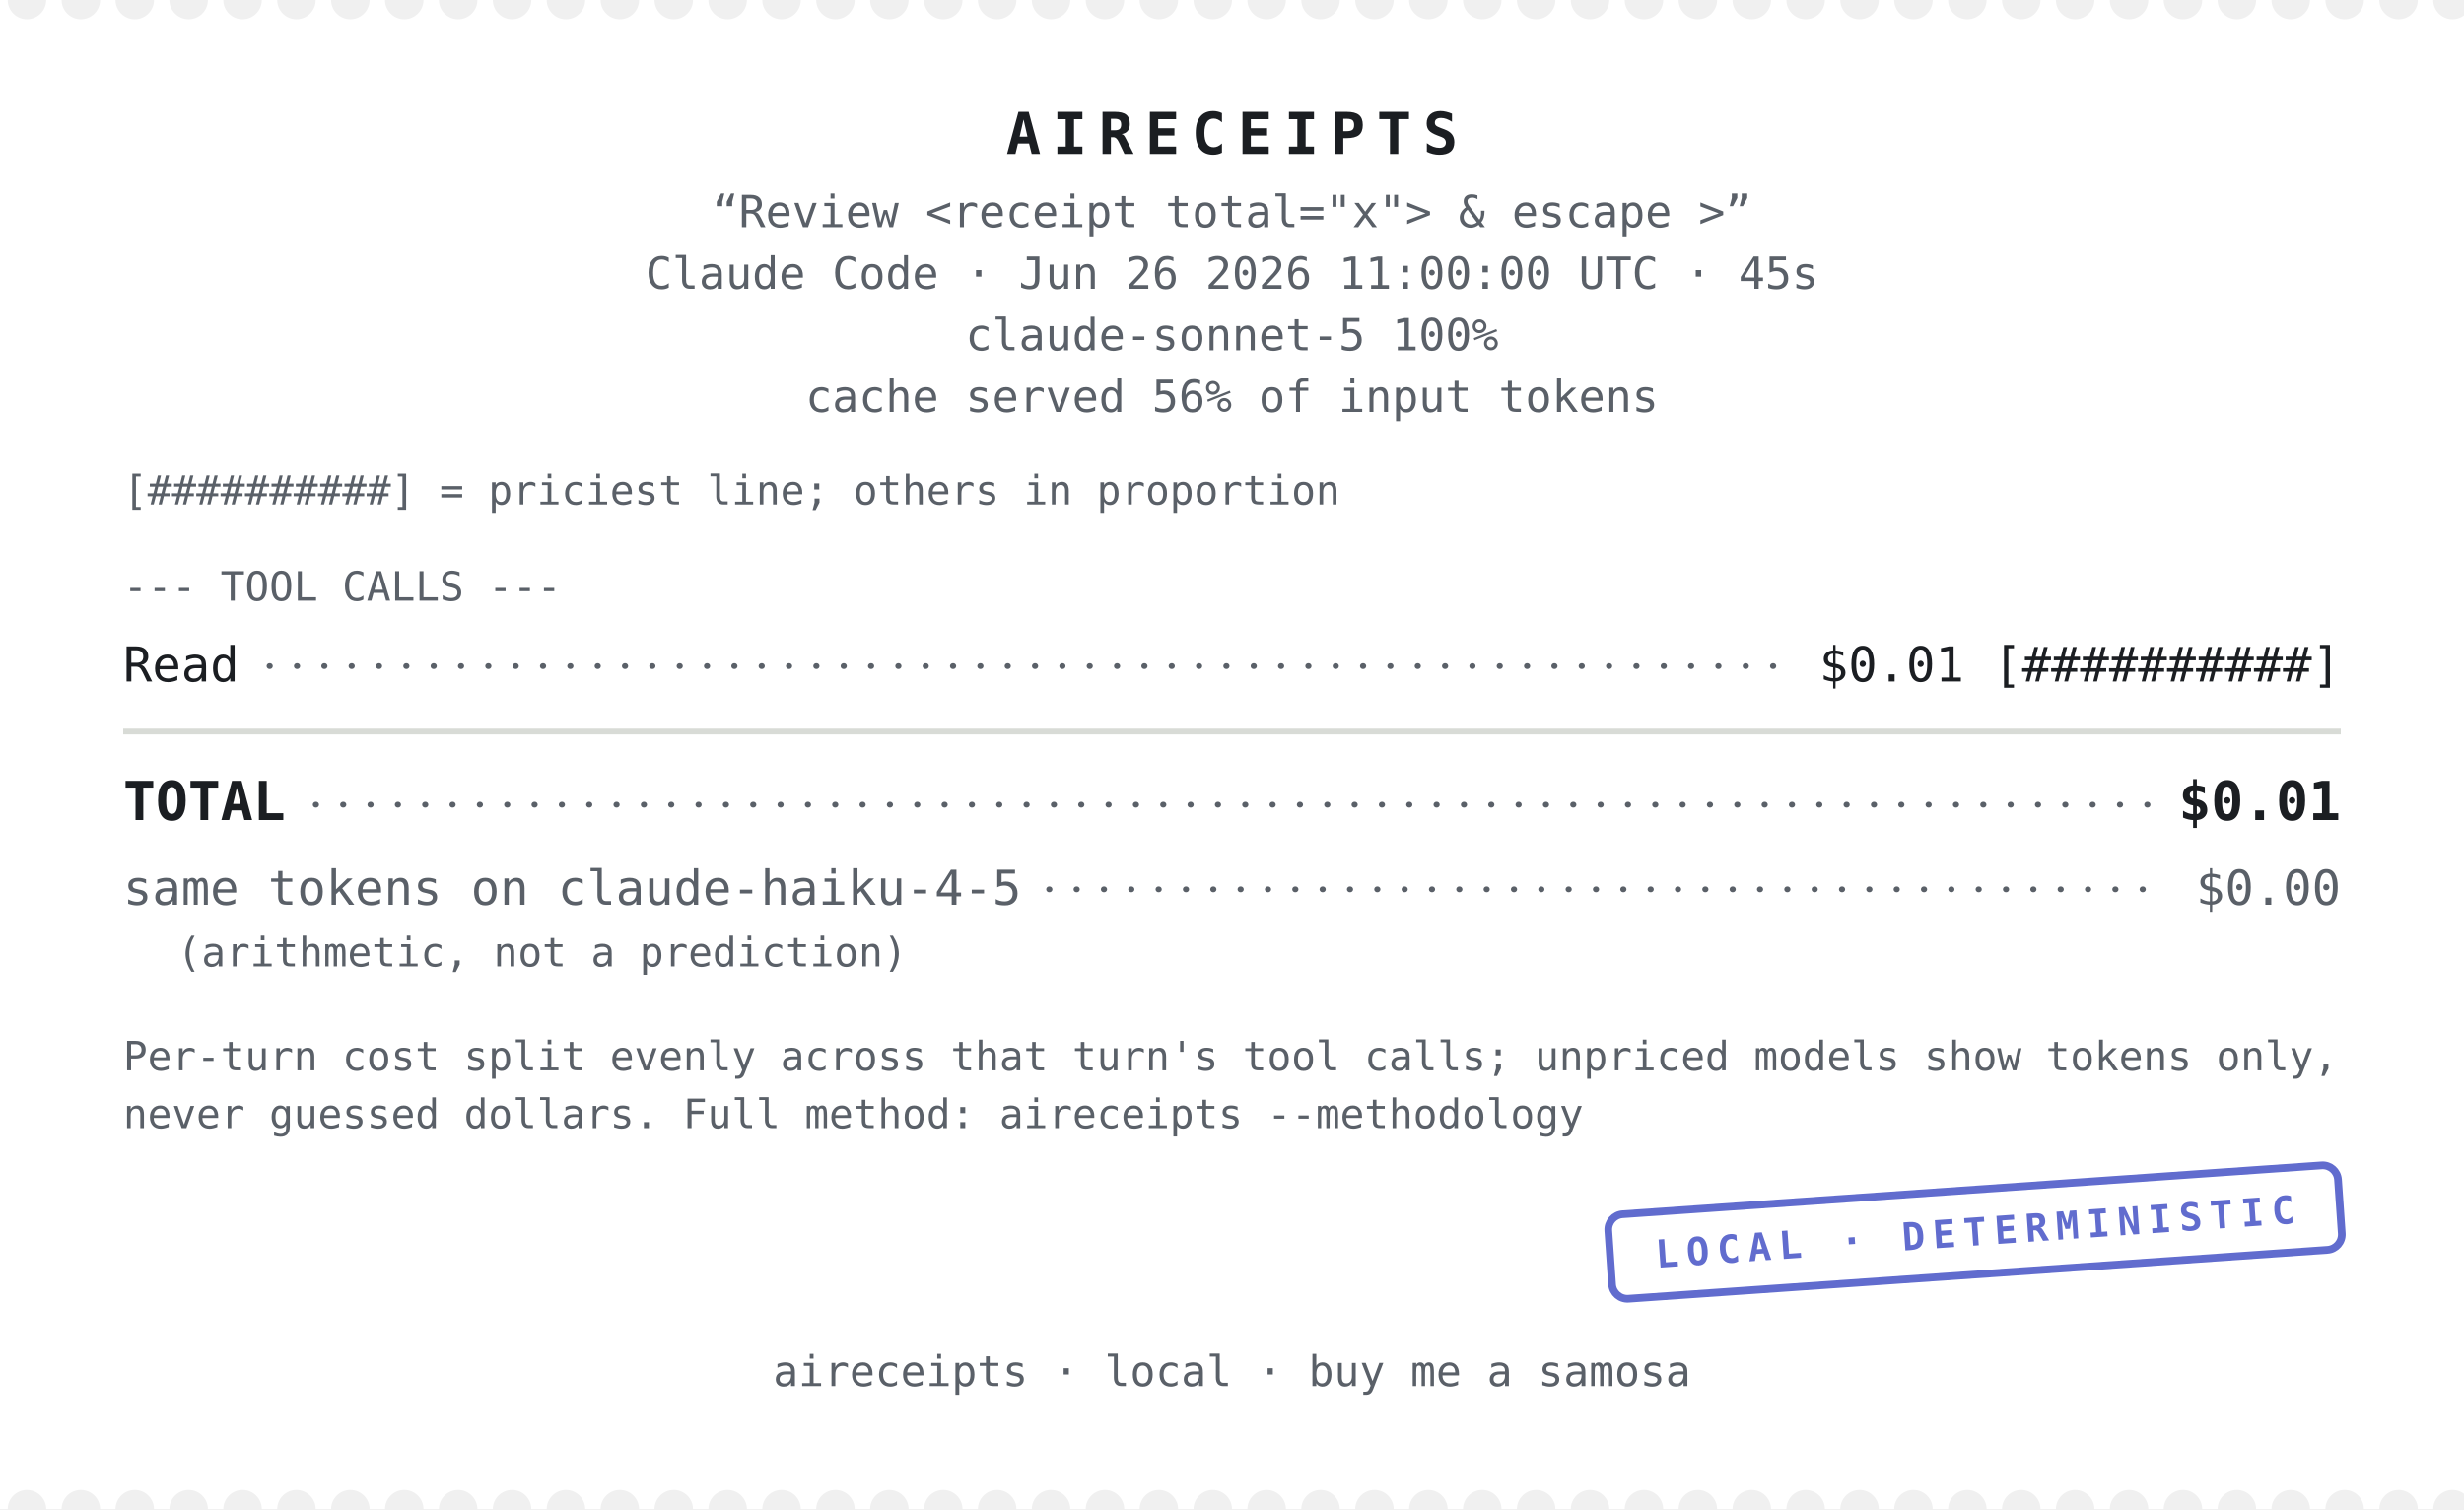
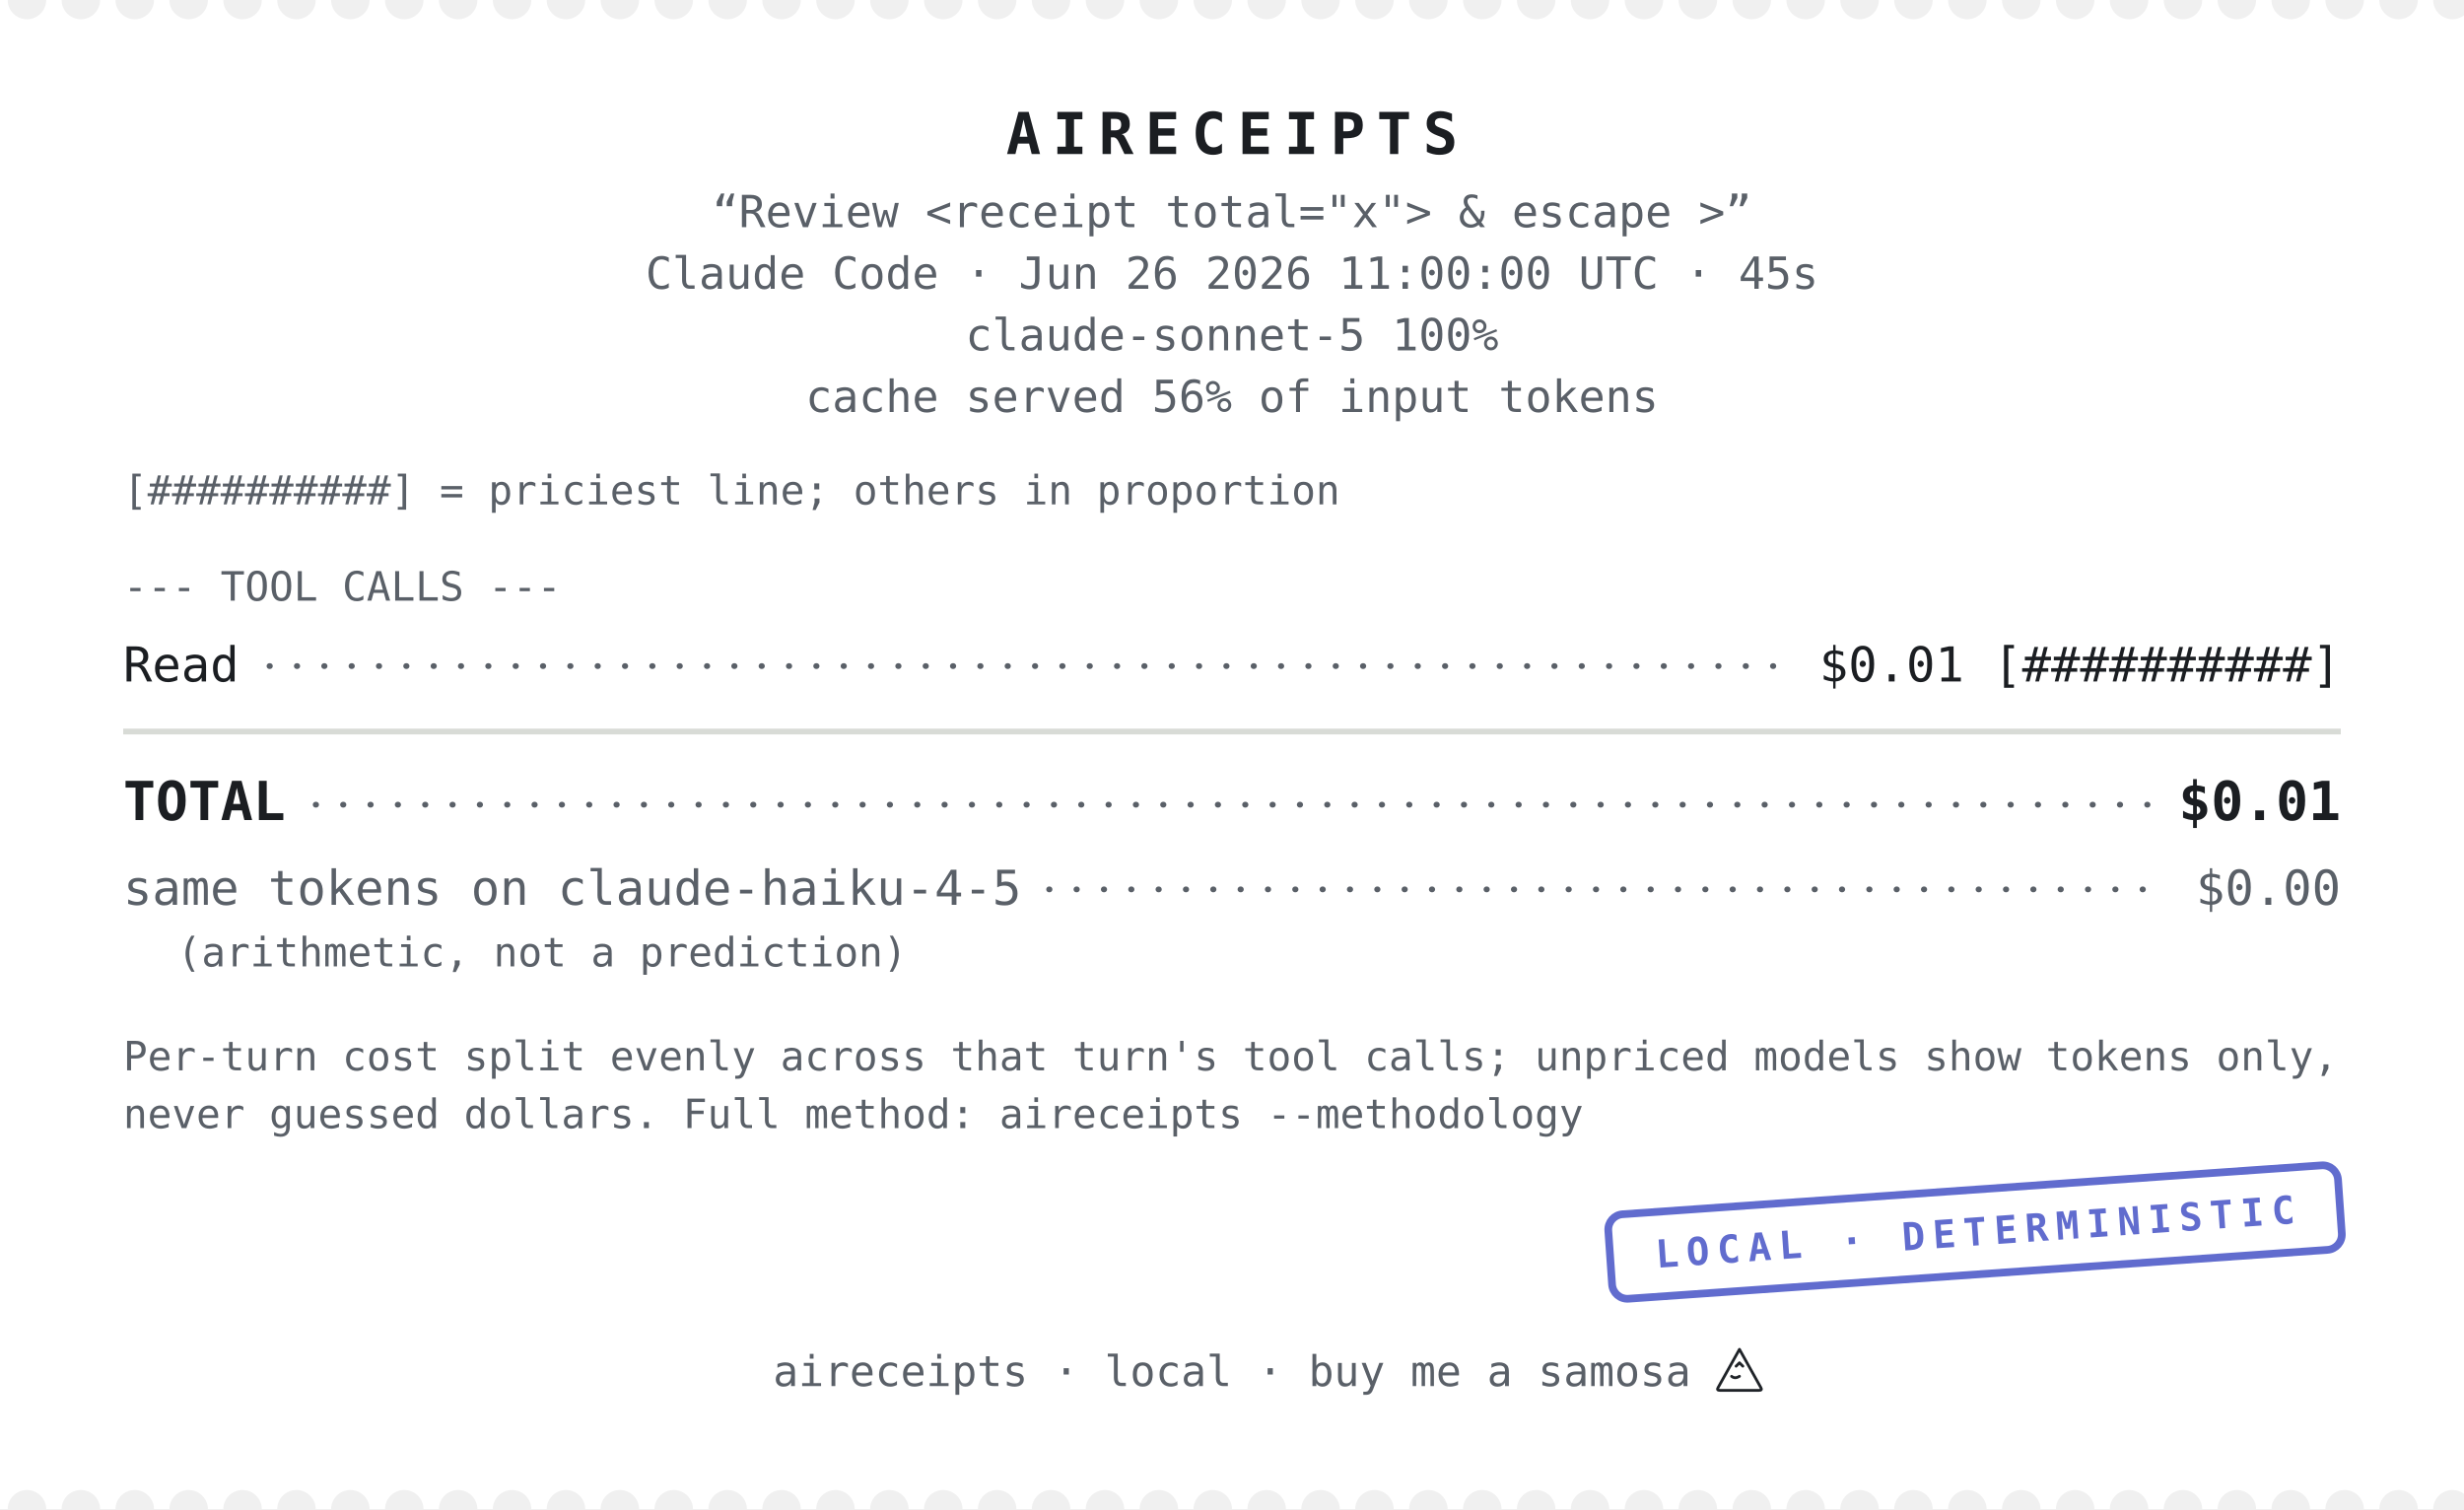
<svg xmlns="http://www.w3.org/2000/svg" width="640" height="392" viewBox="0 0 640 392" font-family="&quot;SF Mono&quot;,&quot;Cascadia Code&quot;,&quot;JetBrains Mono&quot;,Menlo,Consolas,monospace" role="img" aria-label="aireceipts cost receipt">
  <g transform="translate(0 0)">
    <defs>
      <mask id="perf-0" maskUnits="userSpaceOnUse" x="-5" y="-5" width="650" height="402">
        <rect x="0" y="0" width="640" height="392" fill="#FFFFFF" />
        <g class="perf-top">
          <circle cx="7" cy="0" r="5" fill="#000000" />
          <circle cx="21" cy="0" r="5" fill="#000000" />
          <circle cx="35" cy="0" r="5" fill="#000000" />
          <circle cx="49" cy="0" r="5" fill="#000000" />
          <circle cx="63" cy="0" r="5" fill="#000000" />
          <circle cx="77" cy="0" r="5" fill="#000000" />
          <circle cx="91" cy="0" r="5" fill="#000000" />
          <circle cx="105" cy="0" r="5" fill="#000000" />
          <circle cx="119" cy="0" r="5" fill="#000000" />
          <circle cx="133" cy="0" r="5" fill="#000000" />
          <circle cx="147" cy="0" r="5" fill="#000000" />
          <circle cx="161" cy="0" r="5" fill="#000000" />
          <circle cx="175" cy="0" r="5" fill="#000000" />
          <circle cx="189" cy="0" r="5" fill="#000000" />
          <circle cx="203" cy="0" r="5" fill="#000000" />
          <circle cx="217" cy="0" r="5" fill="#000000" />
          <circle cx="231" cy="0" r="5" fill="#000000" />
          <circle cx="245" cy="0" r="5" fill="#000000" />
          <circle cx="259" cy="0" r="5" fill="#000000" />
          <circle cx="273" cy="0" r="5" fill="#000000" />
          <circle cx="287" cy="0" r="5" fill="#000000" />
          <circle cx="301" cy="0" r="5" fill="#000000" />
          <circle cx="315" cy="0" r="5" fill="#000000" />
          <circle cx="329" cy="0" r="5" fill="#000000" />
          <circle cx="343" cy="0" r="5" fill="#000000" />
          <circle cx="357" cy="0" r="5" fill="#000000" />
          <circle cx="371" cy="0" r="5" fill="#000000" />
          <circle cx="385" cy="0" r="5" fill="#000000" />
          <circle cx="399" cy="0" r="5" fill="#000000" />
          <circle cx="413" cy="0" r="5" fill="#000000" />
          <circle cx="427" cy="0" r="5" fill="#000000" />
          <circle cx="441" cy="0" r="5" fill="#000000" />
          <circle cx="455" cy="0" r="5" fill="#000000" />
          <circle cx="469" cy="0" r="5" fill="#000000" />
          <circle cx="483" cy="0" r="5" fill="#000000" />
          <circle cx="497" cy="0" r="5" fill="#000000" />
          <circle cx="511" cy="0" r="5" fill="#000000" />
          <circle cx="525" cy="0" r="5" fill="#000000" />
          <circle cx="539" cy="0" r="5" fill="#000000" />
          <circle cx="553" cy="0" r="5" fill="#000000" />
          <circle cx="567" cy="0" r="5" fill="#000000" />
          <circle cx="581" cy="0" r="5" fill="#000000" />
          <circle cx="595" cy="0" r="5" fill="#000000" />
          <circle cx="609" cy="0" r="5" fill="#000000" />
          <circle cx="623" cy="0" r="5" fill="#000000" />
          <circle cx="637" cy="0" r="5" fill="#000000" />
        </g>
        <g class="perf-bottom">
          <circle cx="7" cy="392" r="5" fill="#000000" />
          <circle cx="21" cy="392" r="5" fill="#000000" />
          <circle cx="35" cy="392" r="5" fill="#000000" />
          <circle cx="49" cy="392" r="5" fill="#000000" />
          <circle cx="63" cy="392" r="5" fill="#000000" />
          <circle cx="77" cy="392" r="5" fill="#000000" />
          <circle cx="91" cy="392" r="5" fill="#000000" />
          <circle cx="105" cy="392" r="5" fill="#000000" />
          <circle cx="119" cy="392" r="5" fill="#000000" />
          <circle cx="133" cy="392" r="5" fill="#000000" />
          <circle cx="147" cy="392" r="5" fill="#000000" />
          <circle cx="161" cy="392" r="5" fill="#000000" />
          <circle cx="175" cy="392" r="5" fill="#000000" />
          <circle cx="189" cy="392" r="5" fill="#000000" />
          <circle cx="203" cy="392" r="5" fill="#000000" />
          <circle cx="217" cy="392" r="5" fill="#000000" />
          <circle cx="231" cy="392" r="5" fill="#000000" />
          <circle cx="245" cy="392" r="5" fill="#000000" />
          <circle cx="259" cy="392" r="5" fill="#000000" />
          <circle cx="273" cy="392" r="5" fill="#000000" />
          <circle cx="287" cy="392" r="5" fill="#000000" />
          <circle cx="301" cy="392" r="5" fill="#000000" />
          <circle cx="315" cy="392" r="5" fill="#000000" />
          <circle cx="329" cy="392" r="5" fill="#000000" />
          <circle cx="343" cy="392" r="5" fill="#000000" />
          <circle cx="357" cy="392" r="5" fill="#000000" />
          <circle cx="371" cy="392" r="5" fill="#000000" />
          <circle cx="385" cy="392" r="5" fill="#000000" />
          <circle cx="399" cy="392" r="5" fill="#000000" />
          <circle cx="413" cy="392" r="5" fill="#000000" />
          <circle cx="427" cy="392" r="5" fill="#000000" />
          <circle cx="441" cy="392" r="5" fill="#000000" />
          <circle cx="455" cy="392" r="5" fill="#000000" />
          <circle cx="469" cy="392" r="5" fill="#000000" />
          <circle cx="483" cy="392" r="5" fill="#000000" />
          <circle cx="497" cy="392" r="5" fill="#000000" />
          <circle cx="511" cy="392" r="5" fill="#000000" />
          <circle cx="525" cy="392" r="5" fill="#000000" />
          <circle cx="539" cy="392" r="5" fill="#000000" />
          <circle cx="553" cy="392" r="5" fill="#000000" />
          <circle cx="567" cy="392" r="5" fill="#000000" />
          <circle cx="581" cy="392" r="5" fill="#000000" />
          <circle cx="595" cy="392" r="5" fill="#000000" />
          <circle cx="609" cy="392" r="5" fill="#000000" />
          <circle cx="623" cy="392" r="5" fill="#000000" />
          <circle cx="637" cy="392" r="5" fill="#000000" />
        </g>
      </mask>
    </defs>
    <rect x="0" y="0" width="640" height="392" fill="#FFFFFF" mask="url(#perf-0)" />
    <text x="320" y="40" font-size="15" fill="#1B1E22" text-anchor="middle" font-weight="700" letter-spacing="3">AIRECEIPTS</text>
    <text x="320" y="59" font-size="11.5" fill="#5A6068" text-anchor="middle">“Review &lt;receipt total="x"&gt; &amp; escape &gt;”</text>
    <text x="320" y="75" font-size="11.5" fill="#5A6068" text-anchor="middle">Claude Code · Jun 26 2026 11:00:00 UTC · 45s</text>
    <text x="320" y="91" font-size="11.5" fill="#5A6068" text-anchor="middle">claude-sonnet-5 100%</text>
    <text x="320" y="107" font-size="11.5" fill="#5A6068" text-anchor="middle">cache served 56% of input tokens</text>
    <text x="32" y="131" font-size="10.5" fill="#5A6068" text-anchor="start">[##########] = priciest line; others in proportion</text>
    <text x="32" y="156" font-size="10.5" fill="#5A6068" text-anchor="start">--- TOOL CALLS ---</text>
    <text x="32" y="177" font-size="12.5" fill="#1B1E22" text-anchor="start">Read</text>
    <text x="608" y="177" font-size="12.5" fill="#1B1E22" text-anchor="end">$0.01 [##########]</text>
    <line x1="70" y1="173" x2="465" y2="173" stroke="#5A6068" stroke-width="1.5" stroke-linecap="round" stroke-dasharray="0.1 7" />
    <line x1="32" y1="190" x2="608" y2="190" stroke="#D8DBD6" stroke-width="1.5" />
    <text x="32" y="213" font-size="14" fill="#1B1E22" text-anchor="start" font-weight="700">TOTAL</text>
    <text x="608" y="213" font-size="14" fill="#1B1E22" text-anchor="end" font-weight="700">$0.01</text>
    <line x1="82" y1="209" x2="558" y2="209" stroke="#5A6068" stroke-width="1.5" stroke-linecap="round" stroke-dasharray="0.1 7" />
    <text x="32" y="235" font-size="12.5" fill="#5A6068" text-anchor="start" font-weight="400">same tokens on claude-haiku-4-5</text>
    <text x="608" y="235" font-size="12.5" fill="#5A6068" text-anchor="end" font-weight="400">$0.00</text>
    <line x1="272.5" y1="231" x2="562.5" y2="231" stroke="#5A6068" stroke-width="1.5" stroke-linecap="round" stroke-dasharray="0.1 7" />
    <text x="46" y="251" font-size="10.5" fill="#5A6068" text-anchor="start">(arithmetic, not a prediction)</text>
    <text x="32" y="278" font-size="10.5" fill="#5A6068" text-anchor="start">Per-turn cost split evenly across that turn's tool calls; unpriced models show tokens only,</text>
    <text x="32" y="293" font-size="10.5" fill="#5A6068" text-anchor="start">never guessed dollars. Full method: aireceipts --methodology</text>
    <g class="stamp" opacity="0.8" transform="rotate(-4 513 320)">
      <rect x="418" y="309" width="190" height="22" rx="4" fill="none" stroke="#3947C2" stroke-width="2" />
      <text x="513" y="323.5" font-size="10" fill="#3947C2" text-anchor="middle" font-weight="700" letter-spacing="2">LOCAL · DETERMINISTIC</text>
    </g>
    <text x="320" y="360" font-size="11" fill="#5A6068" text-anchor="middle">aireceipts · local · buy me a samosa</text>
+     <g transform="translate(444.8 349) scale(0.292)" fill="none" stroke="#1f2328" stroke-width="2.5" stroke-linejoin="round" stroke-linecap="round">
+       <path d="M24 5 L43 39 Q44.5 41.5 41.5 41.5 H6.5 Q3.5 41.5 5 39 Z" />
+       <path d="M17 29 q3 2.5 7 0" />
+       <path d="M21 20 l3 -3 3 3" />
+     </g>
  </g>
</svg>
